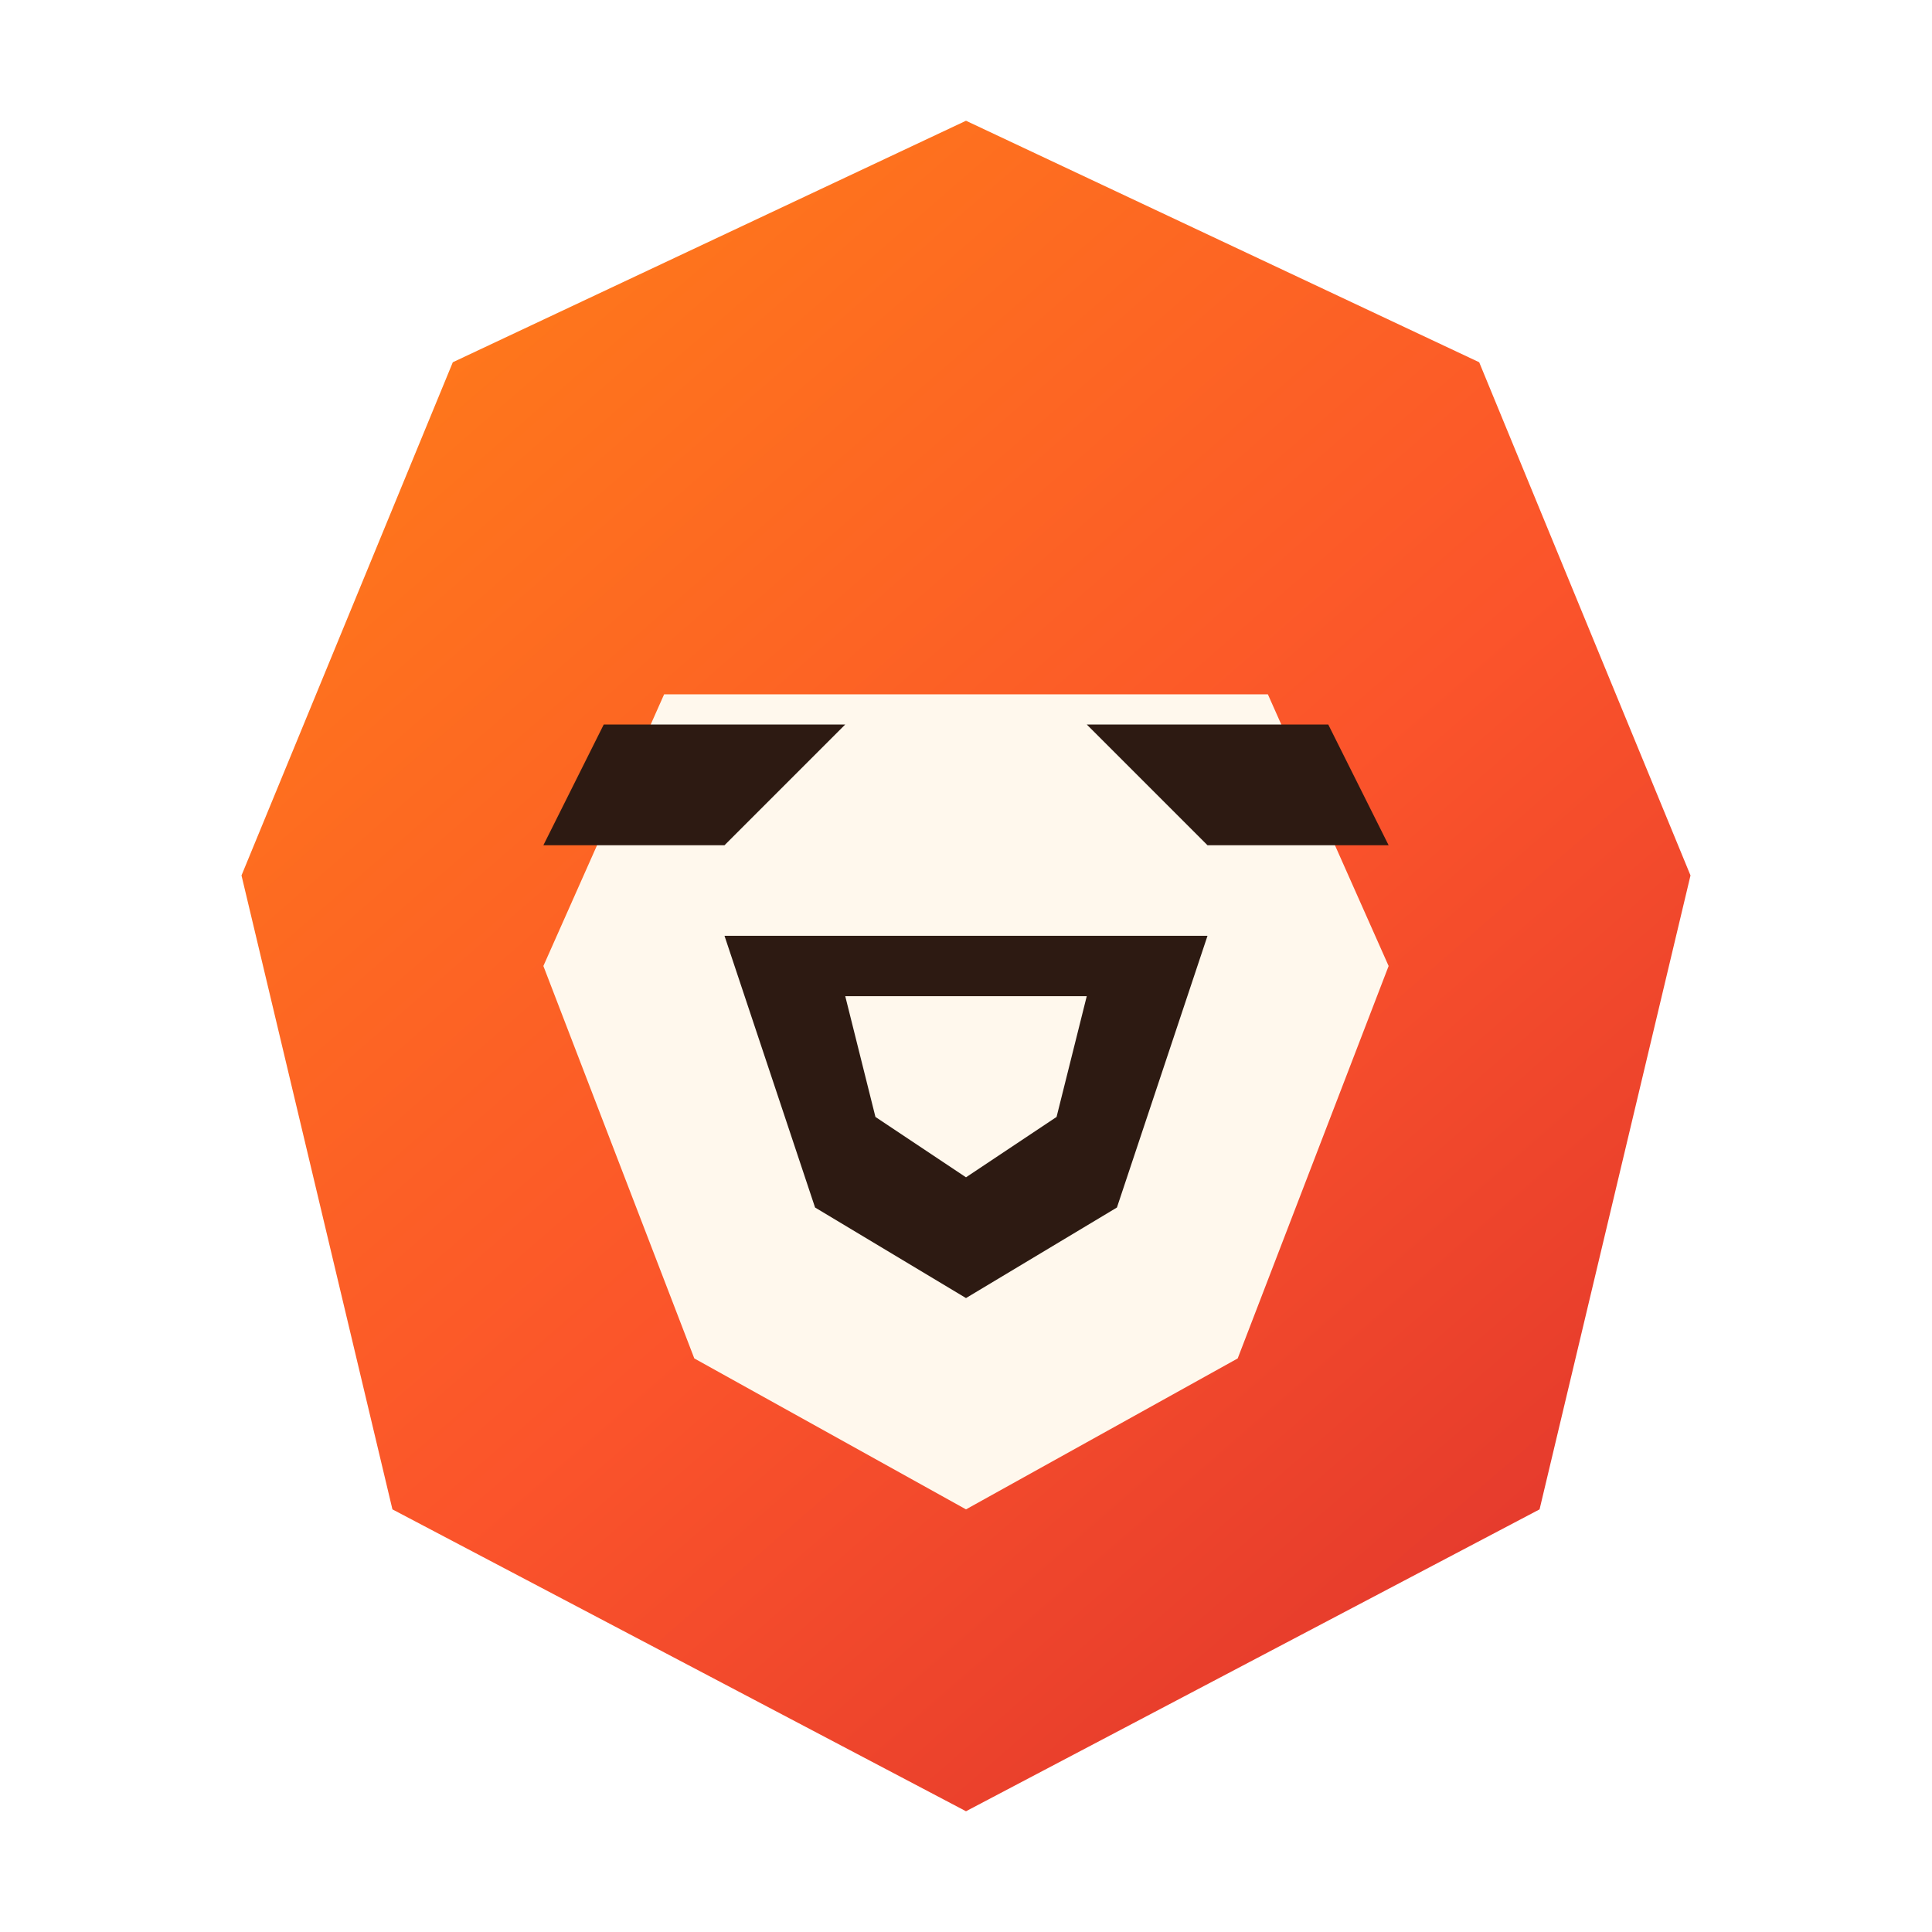
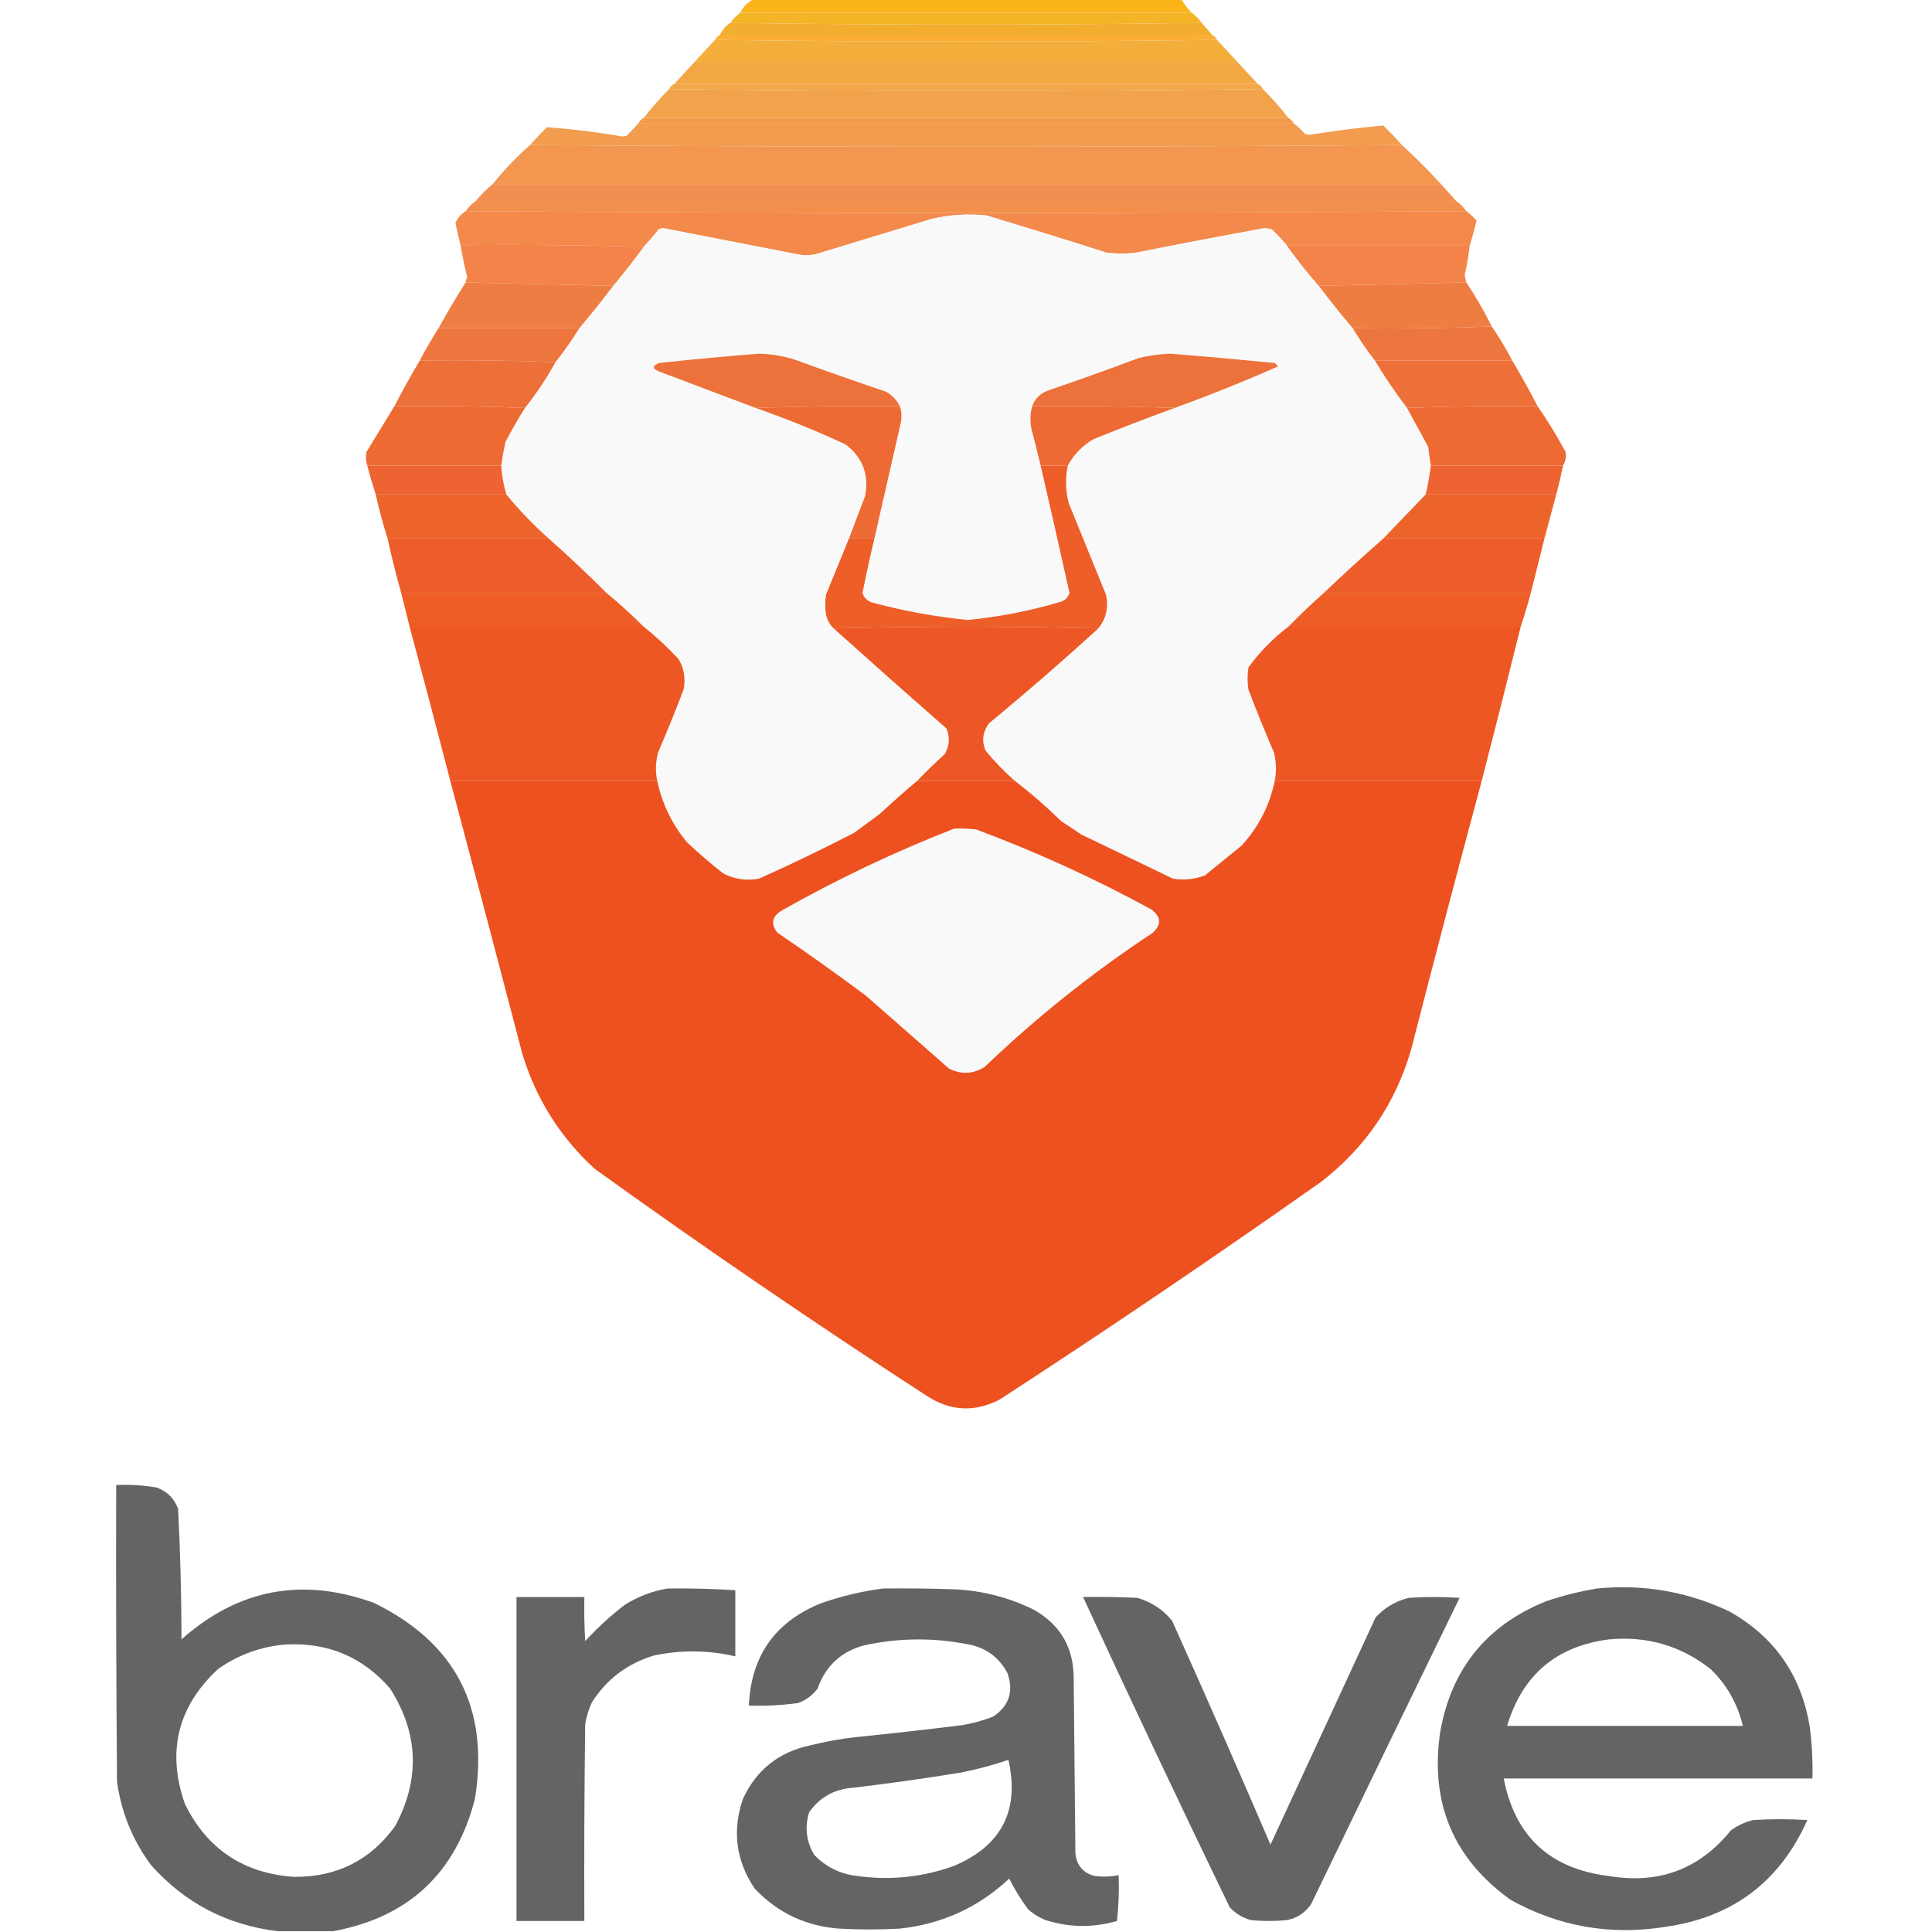
- <svg xmlns="http://www.w3.org/2000/svg" viewBox="0 0 64 64" role="img" aria-labelledby="title">
-   <defs>
-     <linearGradient id="flame" x1="12" y1="10" x2="52" y2="56" gradientUnits="userSpaceOnUse">
-       <stop stop-color="#ff7a1a" />
-       <stop offset="0.54" stop-color="#fb542b" />
-       <stop offset="1" stop-color="#e1362d" />
-     </linearGradient>
-   </defs>
-   <path fill="url(#flame)" d="M32 4 15 12 8 29l5 21 19 10 19-10 5-21-7-17L32 4Z" />
-   <path fill="#fff8ed" d="M22 23h20l4 9-5 13-9 5-9-5-5-13 4-9Z" />
-   <path fill="#2d1a12" d="M24 31h16l-3 9-5 3-5-3-3-9Zm4 2 1 4 3 2 3-2 1-4h-8Z" />
-   <path fill="#2d1a12" d="M20 24h8l-4 4h-6l2-4Zm16 0h8l2 4h-6l-4-4Z" />
+ <svg xmlns="http://www.w3.org/2000/svg" version="1.1" width="1139px" height="1139px" style="shape-rendering:geometricPrecision; text-rendering:geometricPrecision; image-rendering:optimizeQuality; fill-rule:evenodd; clip-rule:evenodd">
+   <g>
+     <path style="opacity:1" fill="#fab419" d="M 444.5,-0.5 C 528.5,-0.5 612.5,-0.5 696.5,-0.5C 698.115,2.45 700.115,5.116 702.5,7.5C 613.833,7.5 525.167,7.5 436.5,7.5C 438.22,3.78 440.887,1.113 444.5,-0.5 Z" />
+   </g>
+   <g>
+     <path style="opacity:1" fill="#f3b426" d="M 436.5,7.5 C 525.167,7.5 613.833,7.5 702.5,7.5C 704.833,9.167 706.833,11.167 708.5,13.5C 615.833,14.833 523.167,14.833 430.5,13.5C 432.167,11.167 434.167,9.167 436.5,7.5 Z" />
+   </g>
+   <g>
+     <path style="opacity:1" fill="#f3ae2f" d="M 430.5,13.5 C 523.167,14.833 615.833,14.833 708.5,13.5C 710.471,15.808 712.471,18.142 714.5,20.5C 617.833,20.5 521.167,20.5 424.5,20.5C 425.8,17.568 427.8,15.234 430.5,13.5 Z" />
+   </g>
+   <g>
+     <path style="opacity:1" fill="#faae33" d="M 424.5,20.5 C 521.167,20.5 617.833,20.5 714.5,20.5C 715.833,21.167 716.833,22.167 717.5,23.5C 618.833,24.833 520.167,24.833 421.5,23.5C 422.167,22.167 423.167,21.167 424.5,20.5 Z" />
+   </g>
+   <g>
+     <path style="opacity:1" fill="#f3ae3c" d="M 421.5,23.5 C 520.167,24.833 618.833,24.833 717.5,23.5C 721.472,27.807 725.472,32.141 729.5,36.5C 622.833,36.5 516.167,36.5 409.5,36.5C 413.528,32.141 417.528,27.807 421.5,23.5 Z" />
+   </g>
+   <g>
+     <path style="opacity:1" fill="#f3a742" d="M 409.5,36.5 C 516.167,36.5 622.833,36.5 729.5,36.5C 733.472,40.807 737.472,45.141 741.5,49.5C 626.833,49.5 512.167,49.5 397.5,49.5C 401.528,45.141 405.528,40.807 409.5,36.5 Z" />
+   </g>
+   <g>
+     <path style="opacity:1" fill="#f2a84a" d="M 397.5,49.5 C 512.167,49.5 626.833,49.5 741.5,49.5C 742.833,50.167 743.833,51.167 744.5,52.5C 627.833,53.833 511.167,53.833 394.5,52.5C 395.167,51.167 396.167,50.167 397.5,49.5 Z" />
+   </g>
+   <g>
+     <path style="opacity:1" fill="#f2a24a" d="M 394.5,52.5 C 511.167,53.833 627.833,53.833 744.5,52.5C 749.843,57.844 754.843,63.511 759.5,69.5C 632.833,69.5 506.167,69.5 379.5,69.5C 384.128,63.536 389.128,57.87 394.5,52.5 Z" />
+   </g>
+   <g>
+     <path style="opacity:1" fill="#f29c4a" d="M 379.5,69.5 C 506.167,69.5 632.833,69.5 759.5,69.5C 760.833,70.167 761.833,71.167 762.5,72.5C 633.833,72.5 505.167,72.5 376.5,72.5C 377.167,71.167 378.167,70.167 379.5,69.5 Z" />
+   </g>
+   <g>
+     <path style="opacity:1" fill="#f29c50" d="M 376.5,72.5 C 505.167,72.5 633.833,72.5 762.5,72.5C 764.963,74.461 767.297,76.628 769.5,79C 770.333,79.167 771.167,79.333 772,79.5C 786.476,77.128 800.976,75.295 815.5,74C 819.37,77.702 823.037,81.536 826.5,85.5C 655.264,86.832 483.931,86.832 312.5,85.5C 315.629,81.869 318.963,78.369 322.5,75C 337.388,76.078 352.221,77.912 367,80.5C 367.833,80.333 368.667,80.167 369.5,80C 371.966,77.521 374.299,75.021 376.5,72.5 Z" />
+   </g>
+   <g>
+     <path style="opacity:1" fill="#f29650" d="M 312.5,85.5 C 483.931,86.832 655.264,86.832 826.5,85.5C 834.5,92.833 842.167,100.5 849.5,108.5C 663.167,108.5 476.833,108.5 290.5,108.5C 297.132,100.201 304.465,92.534 312.5,85.5 Z" />
+   </g>
+   <g>
+     <path style="opacity:1" fill="#f28f50" d="M 290.5,108.5 C 476.833,108.5 663.167,108.5 849.5,108.5C 852.49,111.792 855.49,115.126 858.5,118.5C 665.833,118.5 473.167,118.5 280.5,118.5C 283.5,114.833 286.833,111.5 290.5,108.5 Z" />
+   </g>
+   <g>
+     <path style="opacity:1" fill="#f28f4a" d="M 280.5,118.5 C 473.167,118.5 665.833,118.5 858.5,118.5C 860.833,120.167 862.833,122.167 864.5,124.5C 667.931,125.833 471.264,125.833 274.5,124.5C 276.167,122.167 278.167,120.167 280.5,118.5 Z" />
+   </g>
+   <g>
+     <path style="opacity:1" fill="#f3894b" d="M 274.5,124.5 C 471.264,125.833 667.931,125.833 864.5,124.5C 866.63,126.127 868.63,127.96 870.5,130C 869.345,134.975 868.012,139.808 866.5,144.5C 830.5,144.5 794.5,144.5 758.5,144.5C 755.732,141.229 752.732,138.062 749.5,135C 748.167,134.833 746.833,134.667 745.5,134.5C 720.138,139.139 694.804,143.972 669.5,149C 663.833,149.667 658.167,149.667 652.5,149C 628.878,141.459 605.212,134.126 581.5,127C 570.698,125.894 560.031,126.561 549.5,129C 526.495,136.002 503.495,143.002 480.5,150C 477.167,150.667 473.833,150.667 470.5,150C 444.001,144.834 417.501,139.667 391,134.5C 390.167,134.667 389.333,134.833 388.5,135C 385.635,138.692 382.635,142.192 379.5,145.5C 343.671,144.502 307.671,144.168 271.5,144.5C 270.376,140.214 269.376,135.881 268.5,131.5C 269.772,128.56 271.772,126.227 274.5,124.5 Z" />
+   </g>
+   <g>
+     <path style="opacity:1" fill="#faf9f9" d="M 758.5,144.5 C 764.363,152.903 770.696,160.903 777.5,168.5C 783.937,177.055 790.604,185.388 797.5,193.5C 801.45,200.113 805.783,206.446 810.5,212.5C 816.351,222.217 822.685,231.55 829.5,240.5C 833.654,248.14 837.821,255.806 842,263.5C 842.42,267.191 842.92,270.858 843.5,274.5C 842.821,280.204 841.821,285.871 840.5,291.5C 832.194,300.14 823.861,308.807 815.5,317.5C 803.603,327.943 791.936,338.609 780.5,349.5C 773.267,355.945 766.267,362.611 759.5,369.5C 750.474,376.359 742.641,384.359 736,393.5C 735.333,397.833 735.333,402.167 736,406.5C 740.723,418.947 745.723,431.28 751,443.5C 752.456,449.165 752.623,454.832 751.5,460.5C 748.456,474.922 741.956,487.588 732,498.5C 724.833,504.333 717.667,510.167 710.5,516C 704.388,518.414 698.054,519.081 691.5,518C 673.5,509.333 655.5,500.667 637.5,492C 633.5,489.333 629.5,486.667 625.5,484C 616.924,475.584 607.924,467.751 598.5,460.5C 592.198,455.031 586.365,449.031 581,442.5C 578.67,436.811 579.336,431.477 583,426.5C 604.988,408.342 626.488,389.675 647.5,370.5C 652.169,364.707 653.669,358.04 652,350.5C 644.667,332.5 637.333,314.5 630,296.5C 628.17,289.206 628.003,281.873 629.5,274.5C 633.024,267.991 638.024,262.824 644.5,259C 660.4,252.549 676.4,246.382 692.5,240.5C 713.14,233.011 733.474,224.844 753.5,216C 752.833,215.333 752.167,214.667 751.5,214C 731.017,212.002 710.517,210.168 690,208.5C 683.755,208.735 677.588,209.569 671.5,211C 653.961,217.599 636.294,223.932 618.5,230C 613.548,231.612 610.215,234.779 608.5,239.5C 607.353,243.646 607.186,247.98 608,252.5C 609.899,259.832 611.732,267.165 613.5,274.5C 619.293,299.464 624.96,324.464 630.5,349.5C 629.62,352.458 627.62,354.291 624.5,355C 606.856,360.229 588.856,363.729 570.5,365.5C 551.202,363.607 532.202,360.107 513.5,355C 510.936,353.938 509.269,352.104 508.5,349.5C 510.62,338.776 512.953,328.11 515.5,317.5C 520.66,294.856 525.827,272.19 531,249.5C 531.747,246.076 531.58,242.743 530.5,239.5C 528.715,235.88 526.048,233.047 522.5,231C 504.436,224.867 486.436,218.534 468.5,212C 461.67,209.857 454.67,208.691 447.5,208.5C 427.808,210.063 408.141,211.896 388.5,214C 384.5,215.667 384.5,217.333 388.5,219C 407.516,226.177 426.516,233.343 445.5,240.5C 463.521,246.785 481.188,253.952 498.5,262C 508.636,269.775 512.469,279.942 510,292.5C 506.826,300.845 503.66,309.178 500.5,317.5C 496.015,328.474 491.515,339.474 487,350.5C 486.333,354.5 486.333,358.5 487,362.5C 487.754,365.684 489.254,368.351 491.5,370.5C 513.541,390.277 535.708,409.943 558,429.5C 560.122,434.652 559.789,439.652 557,444.5C 551.329,449.734 545.829,455.067 540.5,460.5C 533.038,466.792 525.705,473.292 518.5,480C 513.5,483.667 508.5,487.333 503.5,491C 485.108,500.529 466.442,509.529 447.5,518C 440.097,519.378 433.097,518.378 426.5,515C 419.039,509.207 411.872,503.041 405,496.5C 396.227,485.953 390.393,473.953 387.5,460.5C 386.293,454.834 386.46,449.167 388,443.5C 393.277,431.28 398.277,418.947 403,406.5C 404.301,400.042 403.301,394.042 400,388.5C 393.597,381.593 386.764,375.26 379.5,369.5C 372.492,362.492 365.158,355.826 357.5,349.5C 346.495,338.495 335.161,327.828 323.5,317.5C 314.466,309.467 306.133,300.8 298.5,291.5C 296.869,285.942 295.869,280.276 295.5,274.5C 296.169,269.822 297.002,265.156 298,260.5C 301.592,253.643 305.426,246.976 309.5,240.5C 316.241,232.024 322.241,223.024 327.5,213.5C 332.549,207.115 337.215,200.448 341.5,193.5C 348.396,185.388 355.063,177.055 361.5,168.5C 367.73,161.054 373.73,153.387 379.5,145.5C 382.635,142.192 385.635,138.692 388.5,135C 389.333,134.833 390.167,134.667 391,134.5C 417.501,139.667 444.001,144.834 470.5,150C 473.833,150.667 477.167,150.667 480.5,150C 503.495,143.002 526.495,136.002 549.5,129C 560.031,126.561 570.698,125.894 581.5,127C 605.212,134.126 628.878,141.459 652.5,149C 658.167,149.667 663.833,149.667 669.5,149C 694.804,143.972 720.138,139.139 745.5,134.5C 746.833,134.667 748.167,134.833 749.5,135C 752.732,138.062 755.732,141.229 758.5,144.5 Z" />
+   </g>
+   <g>
+     <path style="opacity:1" fill="#f38349" d="M 271.5,144.5 C 307.671,144.168 343.671,144.502 379.5,145.5C 373.73,153.387 367.73,161.054 361.5,168.5C 332.5,167.833 303.5,167.167 274.5,166.5C 274.539,165.417 274.873,164.417 275.5,163.5C 273.91,157.219 272.577,150.885 271.5,144.5 Z" />
+   </g>
+   <g>
+     <path style="opacity:1" fill="#f38349" d="M 758.5,144.5 C 794.5,144.5 830.5,144.5 866.5,144.5C 865.825,150.377 864.825,156.211 863.5,162C 863.773,163.533 864.106,165.033 864.5,166.5C 835.5,167.167 806.5,167.833 777.5,168.5C 770.696,160.903 764.363,152.903 758.5,144.5 Z" />
+   </g>
+   <g>
+     <path style="opacity:1" fill="#ee7d43" d="M 274.5,166.5 C 303.5,167.167 332.5,167.833 361.5,168.5C 355.063,177.055 348.396,185.388 341.5,193.5C 313.833,193.5 286.167,193.5 258.5,193.5C 263.596,184.299 268.93,175.299 274.5,166.5 Z" />
+   </g>
+   <g>
+     <path style="opacity:1" fill="#ee7d42" d="M 864.5,166.5 C 870.002,174.832 875.002,183.499 879.5,192.5C 852.338,193.498 825.005,193.831 797.5,193.5C 790.604,185.388 783.937,177.055 777.5,168.5C 806.5,167.833 835.5,167.167 864.5,166.5 Z" />
+   </g>
+   <g>
+     <path style="opacity:1" fill="#ed763e" d="M 879.5,192.5 C 883.863,198.882 887.863,205.549 891.5,212.5C 864.5,212.5 837.5,212.5 810.5,212.5C 805.783,206.446 801.45,200.113 797.5,193.5C 825.005,193.831 852.338,193.498 879.5,192.5 Z" />
+   </g>
+   <g>
+     <path style="opacity:1" fill="#ed763e" d="M 258.5,193.5 C 286.167,193.5 313.833,193.5 341.5,193.5C 337.215,200.448 332.549,207.115 327.5,213.5C 301.005,212.502 274.339,212.169 247.5,212.5C 250.914,206.003 254.581,199.67 258.5,193.5 Z" />
+   </g>
+   <g>
+     <path style="opacity:1" fill="#ed7039" d="M 247.5,212.5 C 274.339,212.169 301.005,212.502 327.5,213.5C 322.241,223.024 316.241,232.024 309.5,240.5C 284.005,239.502 258.339,239.169 232.5,239.5C 237.234,230.366 242.234,221.366 247.5,212.5 Z" />
+   </g>
+   <g>
+     <path style="opacity:1" fill="#ed713a" d="M 530.5,239.5 C 501.995,239.169 473.662,239.502 445.5,240.5C 426.516,233.343 407.516,226.177 388.5,219C 384.5,217.333 384.5,215.667 388.5,214C 408.141,211.896 427.808,210.063 447.5,208.5C 454.67,208.691 461.67,209.857 468.5,212C 486.436,218.534 504.436,224.867 522.5,231C 526.048,233.047 528.715,235.88 530.5,239.5 Z" />
+   </g>
+   <g>
+     <path style="opacity:1" fill="#ed713a" d="M 692.5,240.5 C 664.672,239.502 636.672,239.169 608.5,239.5C 610.215,234.779 613.548,231.612 618.5,230C 636.294,223.932 653.961,217.599 671.5,211C 677.588,209.569 683.755,208.735 690,208.5C 710.517,210.168 731.017,212.002 751.5,214C 752.167,214.667 752.833,215.333 753.5,216C 733.474,224.844 713.14,233.011 692.5,240.5 Z" />
+   </g>
+   <g>
+     <path style="opacity:1" fill="#ed7039" d="M 810.5,212.5 C 837.5,212.5 864.5,212.5 891.5,212.5C 896.766,221.366 901.766,230.366 906.5,239.5C 880.661,239.169 854.995,239.502 829.5,240.5C 822.685,231.55 816.351,222.217 810.5,212.5 Z" />
+   </g>
+   <g>
+     <path style="opacity:1" fill="#ed6a33" d="M 232.5,239.5 C 258.339,239.169 284.005,239.502 309.5,240.5C 305.426,246.976 301.592,253.643 298,260.5C 297.002,265.156 296.169,269.822 295.5,274.5C 269.167,274.5 242.833,274.5 216.5,274.5C 215.737,271.859 215.57,269.192 216,266.5C 221.525,257.436 227.025,248.436 232.5,239.5 Z" />
+   </g>
+   <g>
+     <path style="opacity:1" fill="#ed6a34" d="M 445.5,240.5 C 473.662,239.502 501.995,239.169 530.5,239.5C 531.58,242.743 531.747,246.076 531,249.5C 525.827,272.19 520.66,294.856 515.5,317.5C 510.5,317.5 505.5,317.5 500.5,317.5C 503.66,309.178 506.826,300.845 510,292.5C 512.469,279.942 508.636,269.775 498.5,262C 481.188,253.952 463.521,246.785 445.5,240.5 Z" />
+   </g>
+   <g>
+     <path style="opacity:1" fill="#ed6a35" d="M 608.5,239.5 C 636.672,239.169 664.672,239.502 692.5,240.5C 676.4,246.382 660.4,252.549 644.5,259C 638.024,262.824 633.024,267.991 629.5,274.5C 624.167,274.5 618.833,274.5 613.5,274.5C 611.732,267.165 609.899,259.832 608,252.5C 607.186,247.98 607.353,243.646 608.5,239.5 Z" />
+   </g>
+   <g>
+     <path style="opacity:1" fill="#ed6a33" d="M 906.5,239.5 C 912.477,248.103 917.977,257.103 923,266.5C 923.446,269.333 922.946,271.999 921.5,274.5C 895.5,274.5 869.5,274.5 843.5,274.5C 842.92,270.858 842.42,267.191 842,263.5C 837.821,255.806 833.654,248.14 829.5,240.5C 854.995,239.502 880.661,239.169 906.5,239.5 Z" />
+   </g>
+   <g>
+     <path style="opacity:1" fill="#ed6432" d="M 216.5,274.5 C 242.833,274.5 269.167,274.5 295.5,274.5C 295.869,280.276 296.869,285.942 298.5,291.5C 272.833,291.5 247.167,291.5 221.5,291.5C 219.678,285.879 218.011,280.212 216.5,274.5 Z" />
+   </g>
+   <g>
+     <path style="opacity:1" fill="#ed6432" d="M 843.5,274.5 C 869.5,274.5 895.5,274.5 921.5,274.5C 920.323,280.207 918.99,285.874 917.5,291.5C 891.833,291.5 866.167,291.5 840.5,291.5C 841.821,285.871 842.821,280.204 843.5,274.5 Z" />
+   </g>
+   <g>
+     <path style="opacity:1" fill="#ed642b" d="M 221.5,291.5 C 247.167,291.5 272.833,291.5 298.5,291.5C 306.133,300.8 314.466,309.467 323.5,317.5C 291.833,317.5 260.167,317.5 228.5,317.5C 225.798,309.041 223.465,300.374 221.5,291.5 Z" />
+   </g>
+   <g>
+     <path style="opacity:1" fill="#ed642b" d="M 840.5,291.5 C 866.167,291.5 891.833,291.5 917.5,291.5C 915.163,300.183 912.83,308.85 910.5,317.5C 878.833,317.5 847.167,317.5 815.5,317.5C 823.861,308.807 832.194,300.14 840.5,291.5 Z" />
+   </g>
+   <g>
+     <path style="opacity:1" fill="#ed5d2b" d="M 228.5,317.5 C 260.167,317.5 291.833,317.5 323.5,317.5C 335.161,327.828 346.495,338.495 357.5,349.5C 317.167,349.5 276.833,349.5 236.5,349.5C 233.519,338.911 230.853,328.244 228.5,317.5 Z" />
+   </g>
+   <g>
+     <path style="opacity:1" fill="#ed5d2b" d="M 815.5,317.5 C 847.167,317.5 878.833,317.5 910.5,317.5C 907.833,328.167 905.166,338.834 902.5,349.5C 861.833,349.5 821.167,349.5 780.5,349.5C 791.936,338.609 803.603,327.943 815.5,317.5 Z" />
+   </g>
+   <g>
+     <path style="opacity:1" fill="#ed5d25" d="M 236.5,349.5 C 276.833,349.5 317.167,349.5 357.5,349.5C 365.158,355.826 372.492,362.492 379.5,369.5C 333.5,369.5 287.5,369.5 241.5,369.5C 239.834,362.834 238.167,356.167 236.5,349.5 Z" />
+   </g>
+   <g>
+     <path style="opacity:1" fill="#ed5e29" d="M 613.5,274.5 C 618.833,274.5 624.167,274.5 629.5,274.5C 628.003,281.873 628.17,289.206 630,296.5C 637.333,314.5 644.667,332.5 652,350.5C 653.669,358.04 652.169,364.707 647.5,370.5C 595.5,369.167 543.5,369.167 491.5,370.5C 489.254,368.351 487.754,365.684 487,362.5C 486.333,358.5 486.333,354.5 487,350.5C 491.515,339.474 496.015,328.474 500.5,317.5C 505.5,317.5 510.5,317.5 515.5,317.5C 512.953,328.11 510.62,338.776 508.5,349.5C 509.269,352.104 510.936,353.938 513.5,355C 532.202,360.107 551.202,363.607 570.5,365.5C 588.856,363.729 606.856,360.229 624.5,355C 627.62,354.291 629.62,352.458 630.5,349.5C 624.96,324.464 619.293,299.464 613.5,274.5 Z" />
+   </g>
+   <g>
+     <path style="opacity:1" fill="#ed5d25" d="M 780.5,349.5 C 821.167,349.5 861.833,349.5 902.5,349.5C 900.673,356.306 898.673,362.973 896.5,369.5C 850.833,369.5 805.167,369.5 759.5,369.5C 766.267,362.611 773.267,355.945 780.5,349.5 Z" />
+   </g>
+   <g>
+     <path style="opacity:1" fill="#ed5724" d="M 241.5,369.5 C 287.5,369.5 333.5,369.5 379.5,369.5C 386.764,375.26 393.597,381.593 400,388.5C 403.301,394.042 404.301,400.042 403,406.5C 398.277,418.947 393.277,431.28 388,443.5C 386.46,449.167 386.293,454.834 387.5,460.5C 346.833,460.5 306.167,460.5 265.5,460.5C 257.652,430.107 249.652,399.774 241.5,369.5 Z" />
+   </g>
+   <g>
+     <path style="opacity:1" fill="#ed5725" d="M 647.5,370.5 C 626.488,389.675 604.988,408.342 583,426.5C 579.336,431.477 578.67,436.811 581,442.5C 586.365,449.031 592.198,455.031 598.5,460.5C 579.167,460.5 559.833,460.5 540.5,460.5C 545.829,455.067 551.329,449.734 557,444.5C 559.789,439.652 560.122,434.652 558,429.5C 535.708,409.943 513.541,390.277 491.5,370.5C 543.5,369.167 595.5,369.167 647.5,370.5 Z" />
+   </g>
+   <g>
+     <path style="opacity:1" fill="#ed5724" d="M 759.5,369.5 C 805.167,369.5 850.833,369.5 896.5,369.5C 888.991,399.869 881.324,430.203 873.5,460.5C 832.833,460.5 792.167,460.5 751.5,460.5C 752.623,454.832 752.456,449.165 751,443.5C 745.723,431.28 740.723,418.947 736,406.5C 735.333,402.167 735.333,397.833 736,393.5C 742.641,384.359 750.474,376.359 759.5,369.5 Z" />
+   </g>
+   <g>
+     <path style="opacity:1" fill="#ed511f" d="M 265.5,460.5 C 306.167,460.5 346.833,460.5 387.5,460.5C 390.393,473.953 396.227,485.953 405,496.5C 411.872,503.041 419.039,509.207 426.5,515C 433.097,518.378 440.097,519.378 447.5,518C 466.442,509.529 485.108,500.529 503.5,491C 508.5,487.333 513.5,483.667 518.5,480C 525.705,473.292 533.038,466.792 540.5,460.5C 559.833,460.5 579.167,460.5 598.5,460.5C 607.924,467.751 616.924,475.584 625.5,484C 629.5,486.667 633.5,489.333 637.5,492C 655.5,500.667 673.5,509.333 691.5,518C 698.054,519.081 704.388,518.414 710.5,516C 717.667,510.167 724.833,504.333 732,498.5C 741.956,487.588 748.456,474.922 751.5,460.5C 792.167,460.5 832.833,460.5 873.5,460.5C 859.363,513.046 845.53,565.712 832,618.5C 822.715,650.594 804.882,676.761 778.5,697C 716.32,740.841 653.32,783.507 589.5,825C 574.809,832.707 560.476,832.041 546.5,823C 480.069,779.896 414.736,735.23 350.5,689C 330.247,670.397 316.081,647.897 308,621.5C 293.981,567.756 279.814,514.089 265.5,460.5 Z" />
+   </g>
+   <g>
+     <path style="opacity:1" fill="#faf9f9" d="M 562.5,488.5 C 566.846,488.334 571.179,488.501 575.5,489C 610.937,502.218 645.27,517.884 678.5,536C 684.601,540.359 684.934,545.026 679.5,550C 644.193,573.292 611.193,599.625 580.5,629C 573.733,633.257 566.733,633.59 559.5,630C 543.167,615.667 526.833,601.333 510.5,587C 493.445,574.278 476.111,561.945 458.5,550C 454.285,544.963 454.952,540.63 460.5,537C 493.438,518.362 527.438,502.195 562.5,488.5 Z" />
+   </g>
+   <g>
+     <path style="opacity:1" fill="#636463" d="M 196.5,1138.5 C 185.5,1138.5 174.5,1138.5 163.5,1138.5C 133.718,1134.86 108.885,1121.86 89,1099.5C 78.214,1084.92 71.547,1068.58 69,1050.5C 68.5,992.168 68.333,933.834 68.5,875.5C 76.585,875.099 84.585,875.599 92.5,877C 98.552,879.263 102.719,883.43 105,889.5C 106.297,915.118 106.963,940.784 107,966.5C 140.423,936.788 178.256,929.621 220.5,945C 268.725,968.611 288.558,1007.11 280,1060.5C 268.698,1104.31 240.864,1130.31 196.5,1138.5 Z M 168.5,969.5 C 193.396,968.209 213.896,976.876 230,995.5C 246.777,1021.85 247.777,1048.85 233,1076.5C 218.491,1096.64 198.658,1106.64 173.5,1106.5C 143.643,1104.5 122.143,1090.17 109,1063.5C 98.23,1032.67 104.73,1006.17 128.5,984C 140.603,975.484 153.936,970.651 168.5,969.5 Z" />
+   </g>
+   <g>
+     <path style="opacity:1" fill="#636463" d="M 393.5,936.5 C 406.851,936.334 420.185,936.667 433.5,937.5C 433.5,950.5 433.5,963.5 433.5,976.5C 417.537,972.771 401.537,972.604 385.5,976C 369.935,980.695 357.768,989.862 349,1003.5C 347.063,1007.65 345.729,1011.98 345,1016.5C 344.5,1055.17 344.333,1093.83 344.5,1132.5C 331.167,1132.5 317.833,1132.5 304.5,1132.5C 304.5,1068.83 304.5,1005.17 304.5,941.5C 317.833,941.5 331.167,941.5 344.5,941.5C 344.334,950.173 344.5,958.84 345,967.5C 352.234,959.596 360.067,952.429 368.5,946C 376.335,941.141 384.668,937.974 393.5,936.5 Z" />
+   </g>
+   <g>
+     <path style="opacity:1" fill="#636463" d="M 520.5,936.5 C 534.837,936.333 549.171,936.5 563.5,937C 579.671,937.876 595.005,941.876 609.5,949C 625.452,958.056 633.286,971.889 633,990.5C 633.333,1024.5 633.667,1058.5 634,1092.5C 634.696,1099.75 638.529,1104.25 645.5,1106C 650.194,1106.56 654.86,1106.4 659.5,1105.5C 659.832,1114.52 659.498,1123.52 658.5,1132.5C 644.462,1136.57 630.462,1136.4 616.5,1132C 612.581,1130.46 609.081,1128.29 606,1125.5C 601.818,1119.8 598.152,1113.8 595,1107.5C 576.863,1124.48 555.363,1134.32 530.5,1137C 518.5,1137.67 506.5,1137.67 494.5,1137C 474.913,1135.45 458.413,1127.62 445,1113.5C 433.878,1097.07 431.545,1079.41 438,1060.5C 445.901,1043.46 459.068,1032.96 477.5,1029C 486.714,1026.69 496.047,1025.02 505.5,1024C 526.197,1021.93 546.864,1019.6 567.5,1017C 573.683,1015.95 579.683,1014.29 585.5,1012C 594.847,1005.81 597.68,997.313 594,986.5C 589.619,978.047 582.785,972.547 573.5,970C 552.172,965.356 530.839,965.356 509.5,970C 495.858,973.64 486.692,982.14 482,995.5C 479.011,999.491 475.178,1002.32 470.5,1004C 460.891,1005.36 451.224,1005.86 441.5,1005.5C 442.781,976.053 457.114,955.886 484.5,945C 496.349,940.935 508.349,938.102 520.5,936.5 Z M 594.5,1037.5 C 601.208,1067.25 590.541,1088.09 562.5,1100C 544.007,1106.68 525.007,1108.68 505.5,1106C 495.456,1104.88 486.956,1100.71 480,1093.5C 475.316,1085.63 474.316,1077.3 477,1068.5C 483.124,1059.68 491.624,1054.85 502.5,1054C 523.903,1051.49 545.236,1048.49 566.5,1045C 576.12,1043.1 585.453,1040.6 594.5,1037.5 Z" />
+   </g>
+   <g>
+     <path style="opacity:1" fill="#636463" d="M 941.5,936.5 C 968.8,933.803 994.8,938.303 1019.5,950C 1046.29,965.044 1062.13,987.877 1067,1018.5C 1068.26,1028.46 1068.76,1038.46 1068.5,1048.5C 1007.83,1048.5 947.167,1048.5 886.5,1048.5C 893.137,1082.63 913.803,1101.8 948.5,1106C 977.973,1110.96 1001.97,1101.96 1020.5,1079C 1024.44,1076.2 1028.78,1074.2 1033.5,1073C 1044.17,1072.33 1054.83,1072.33 1065.5,1073C 1049.25,1109.48 1021.25,1130.48 981.5,1136C 949.24,1141.12 918.906,1135.79 890.5,1120C 856.854,1095.78 843.021,1062.95 849,1021.5C 855.456,984.047 876.289,958.214 911.5,944C 921.425,940.655 931.425,938.155 941.5,936.5 Z M 948.5,966.5 C 970.951,964.377 990.951,970.21 1008.5,984C 1018.07,993.299 1024.4,1004.47 1027.5,1017.5C 981.167,1017.5 934.833,1017.5 888.5,1017.5C 897.493,987.505 917.493,970.505 948.5,966.5 Z" />
+   </g>
+   <g>
+     <path style="opacity:1" fill="#636463" d="M 638.5,941.5 C 649.172,941.333 659.839,941.5 670.5,942C 678.722,944.363 685.556,948.863 691,955.5C 710.722,999.334 730.055,1043.33 749,1087.5C 769.667,1042.83 790.333,998.167 811,953.5C 816.373,947.731 822.873,943.898 830.5,942C 840.5,941.333 850.5,941.333 860.5,942C 831.205,1002.09 802.038,1062.26 773,1122.5C 769.469,1127.7 764.636,1130.87 758.5,1132C 751.5,1132.67 744.5,1132.67 737.5,1132C 732.62,1130.65 728.453,1128.15 725,1124.5C 695.625,1063.75 666.792,1002.75 638.5,941.5 Z" />
+   </g>
</svg>
